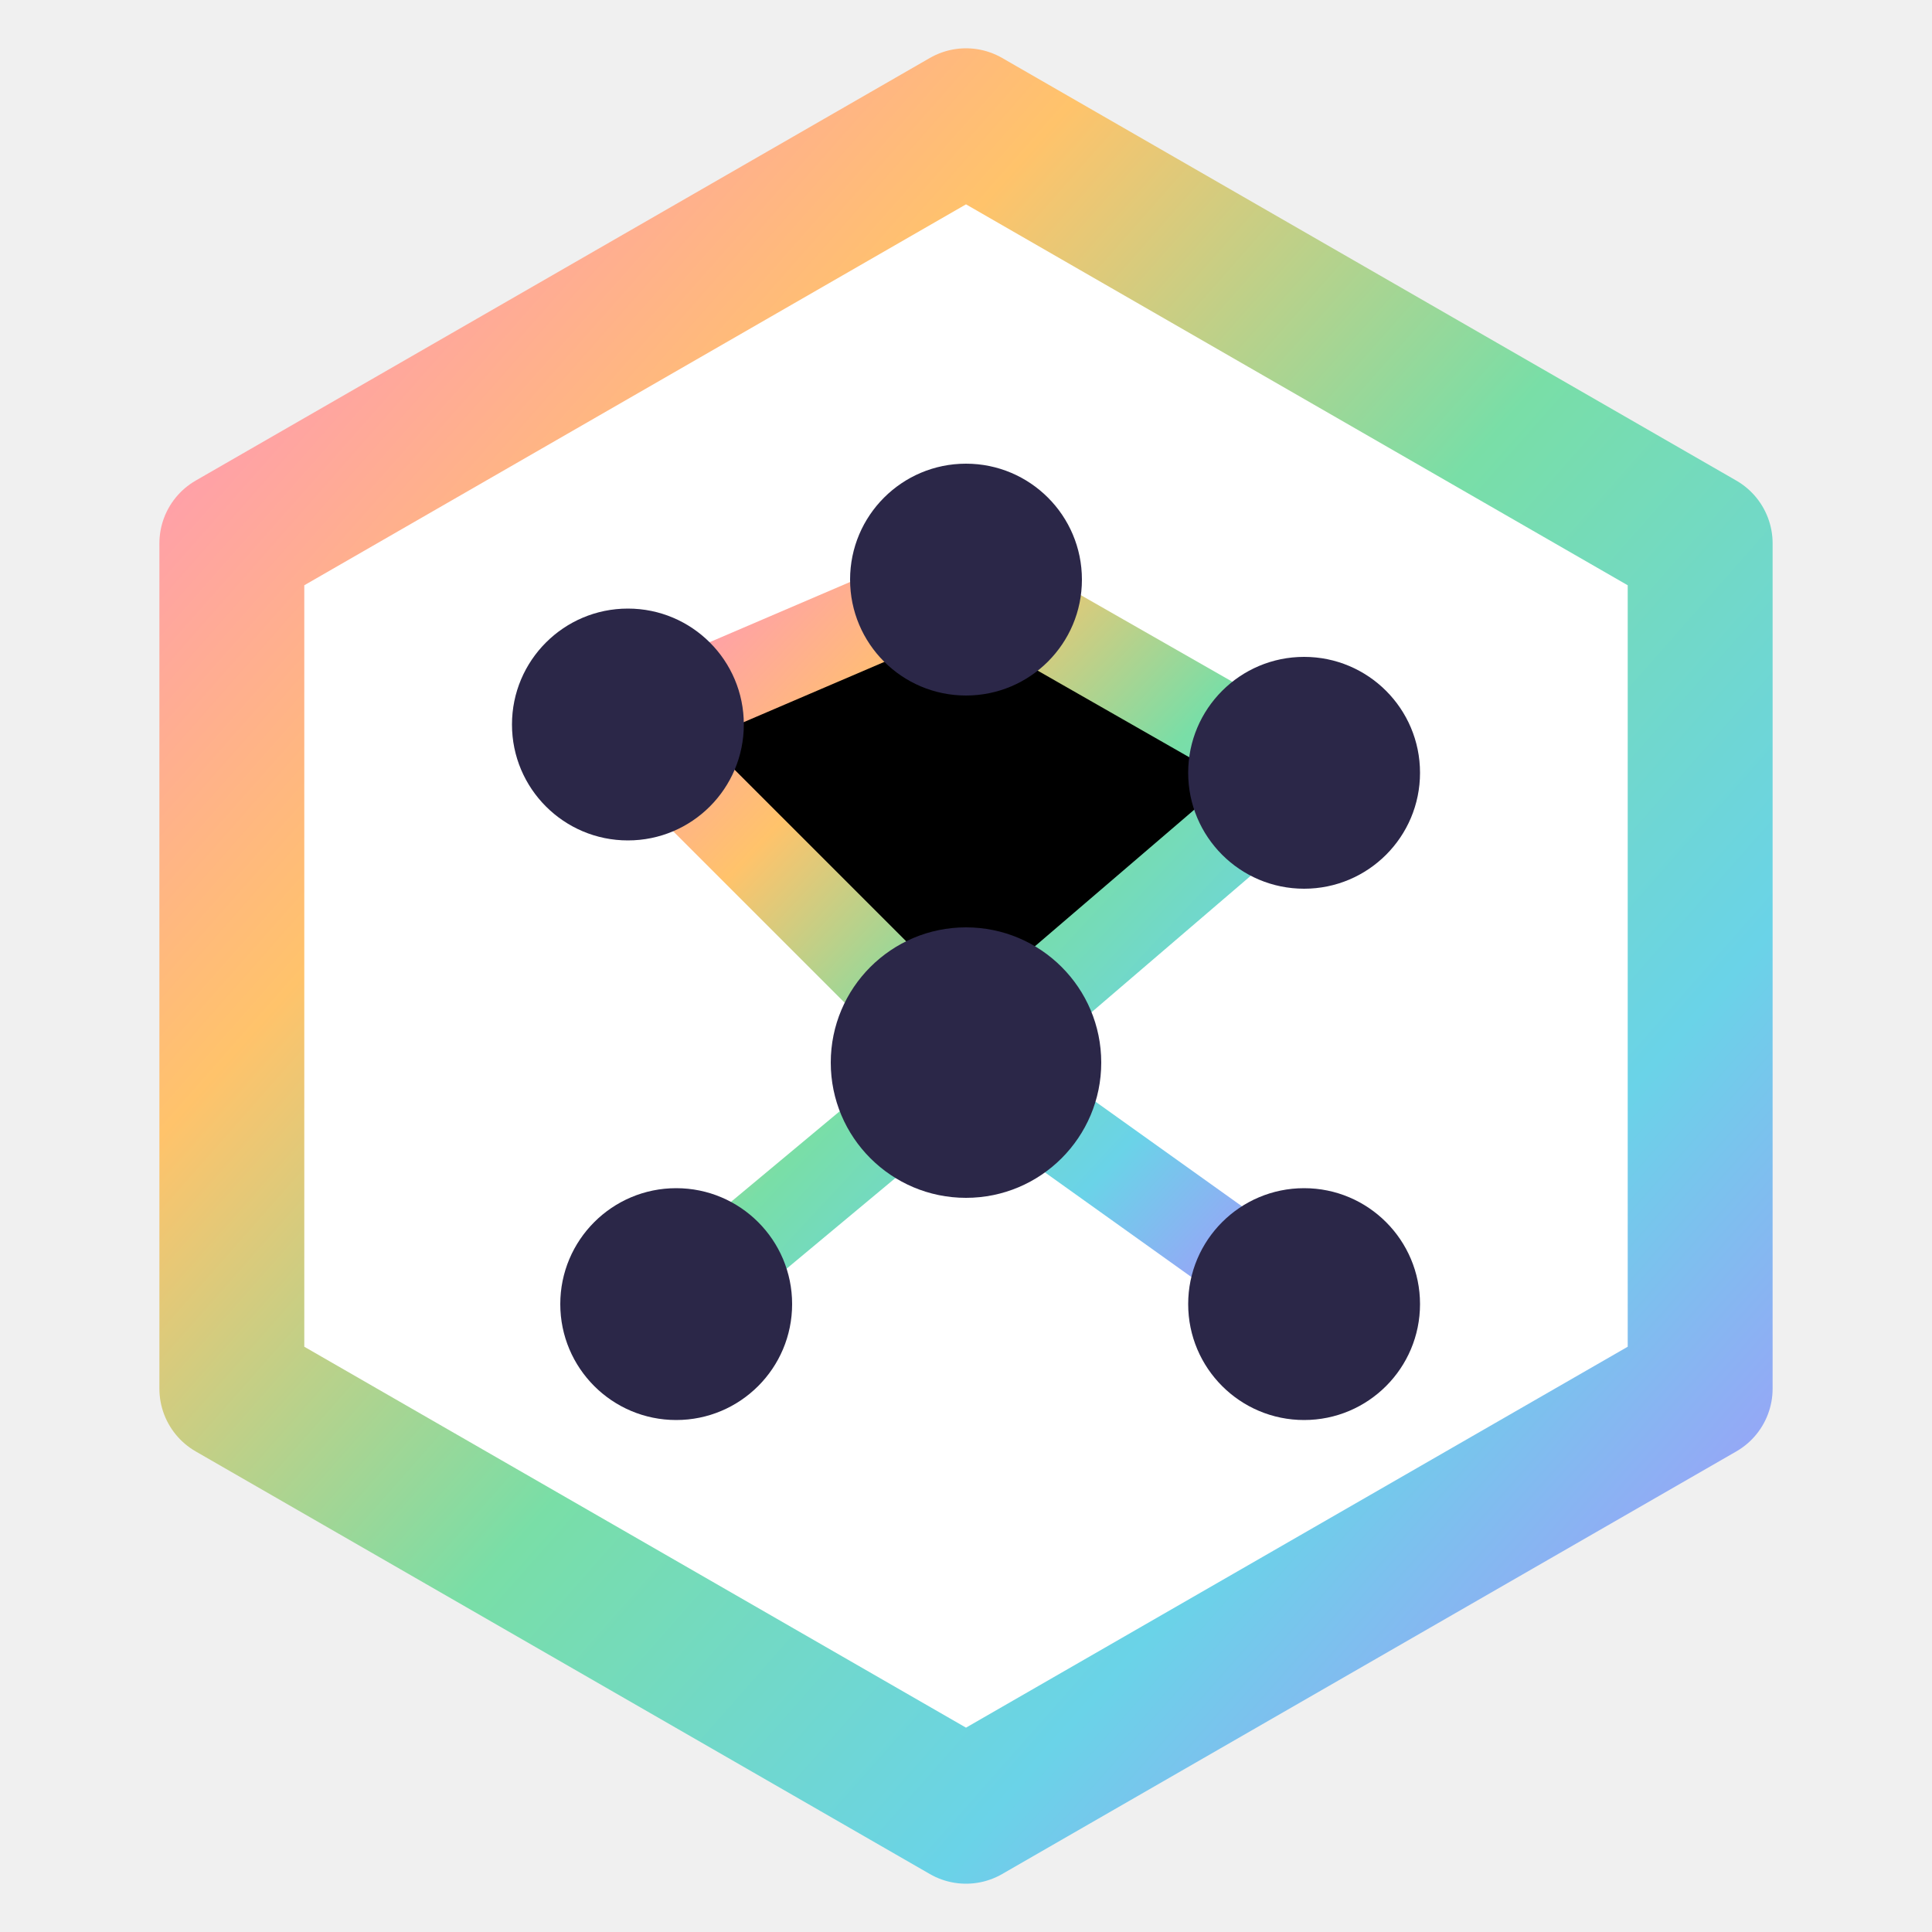
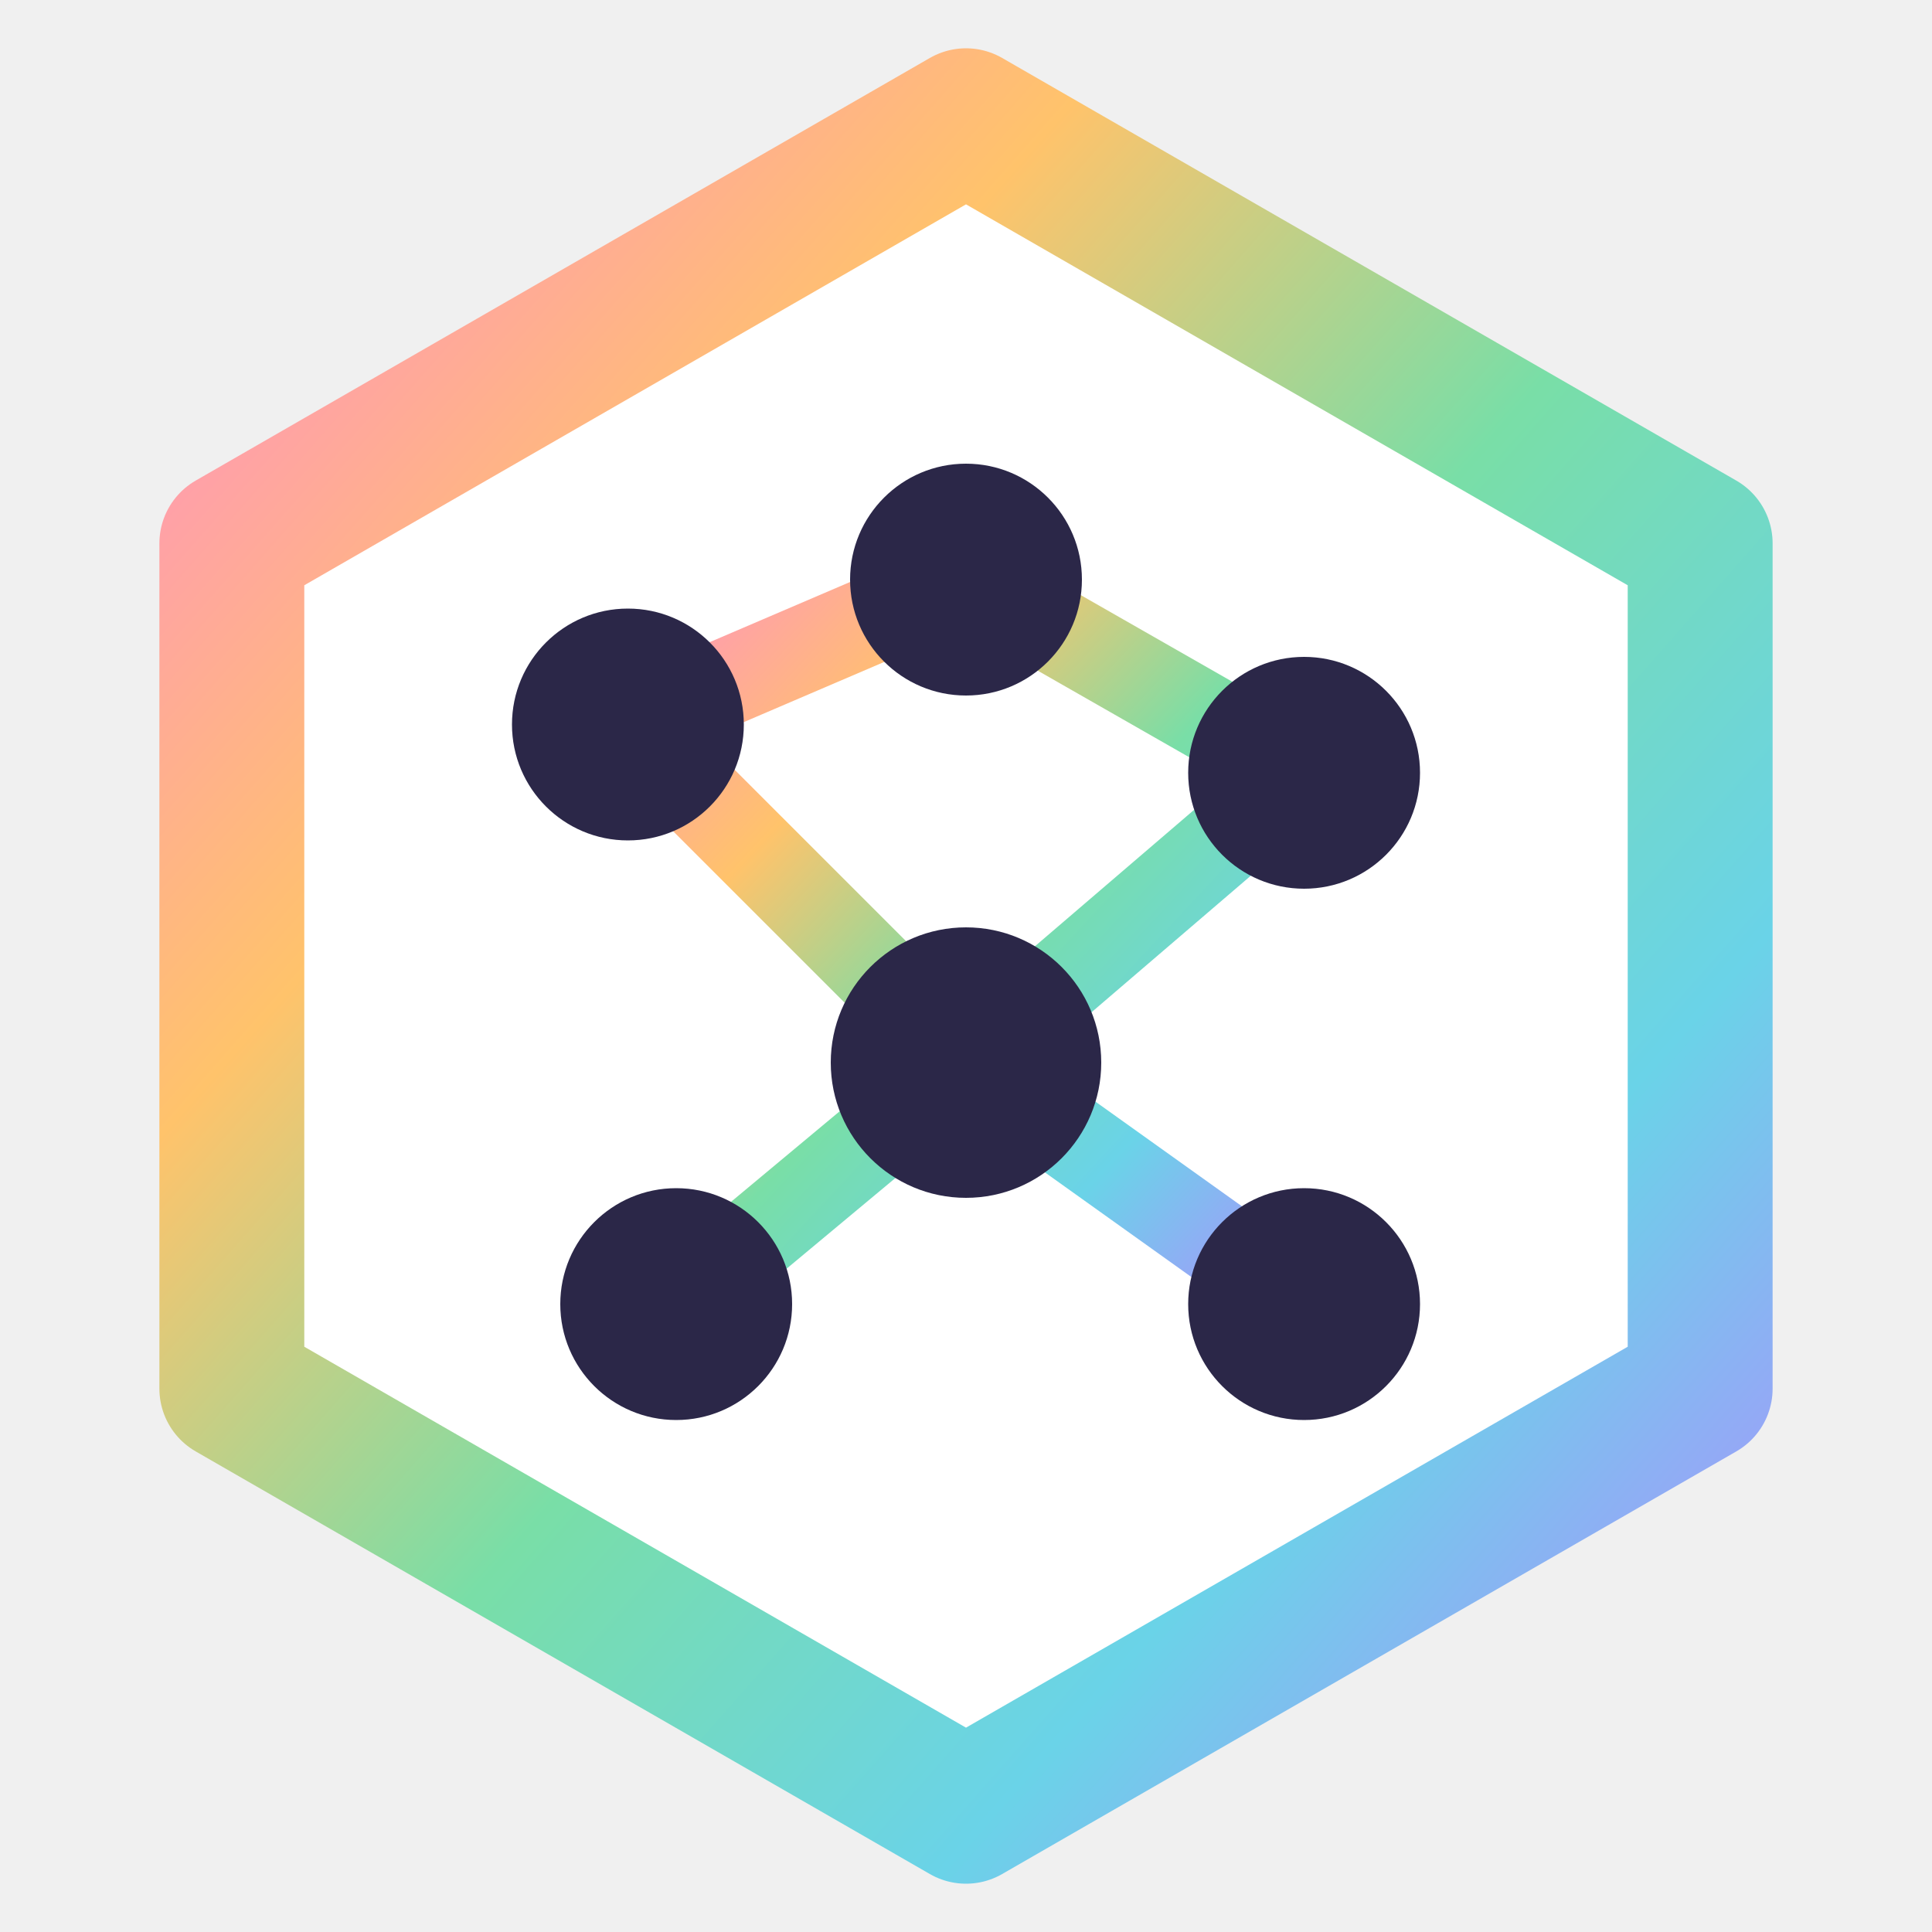
<svg xmlns="http://www.w3.org/2000/svg" viewBox="0 0 40 40">
  <defs>
    <linearGradient id="g" x1="0" y1="0" x2="1" y2="1">
      <stop offset="0" stop-color="#ff8fc7" />
      <stop offset=".28" stop-color="#ffc36b" />
      <stop offset=".52" stop-color="#79dea7" />
      <stop offset=".76" stop-color="#6ad3e8" />
      <stop offset="1" stop-color="#b08cff" />
    </linearGradient>
  </defs>
  <path d="M20 2.5 35.2 11.25v17.5L20 37.5 4.8 28.75v-17.5Z" fill="#ffffff" stroke="url(#g)" stroke-width="3" stroke-linejoin="round" />
-   <g stroke="url(#g)" stroke-width="1.8" stroke-linecap="round">
+   <g fill="none" stroke="url(#g)" stroke-width="1.8" stroke-linecap="round">
    <path d="M13 15 20 12l7 4M13 15l7 7 7-6M20 22l-6 5M20 22l7 5" />
  </g>
  <g fill="#2b2748">
    <circle cx="13" cy="15" r="2.4" />
    <circle cx="20" cy="12" r="2.4" />
    <circle cx="27" cy="16" r="2.4" />
    <circle cx="20" cy="22" r="2.8" />
    <circle cx="14" cy="27" r="2.4" />
    <circle cx="27" cy="27" r="2.4" />
  </g>
</svg>
